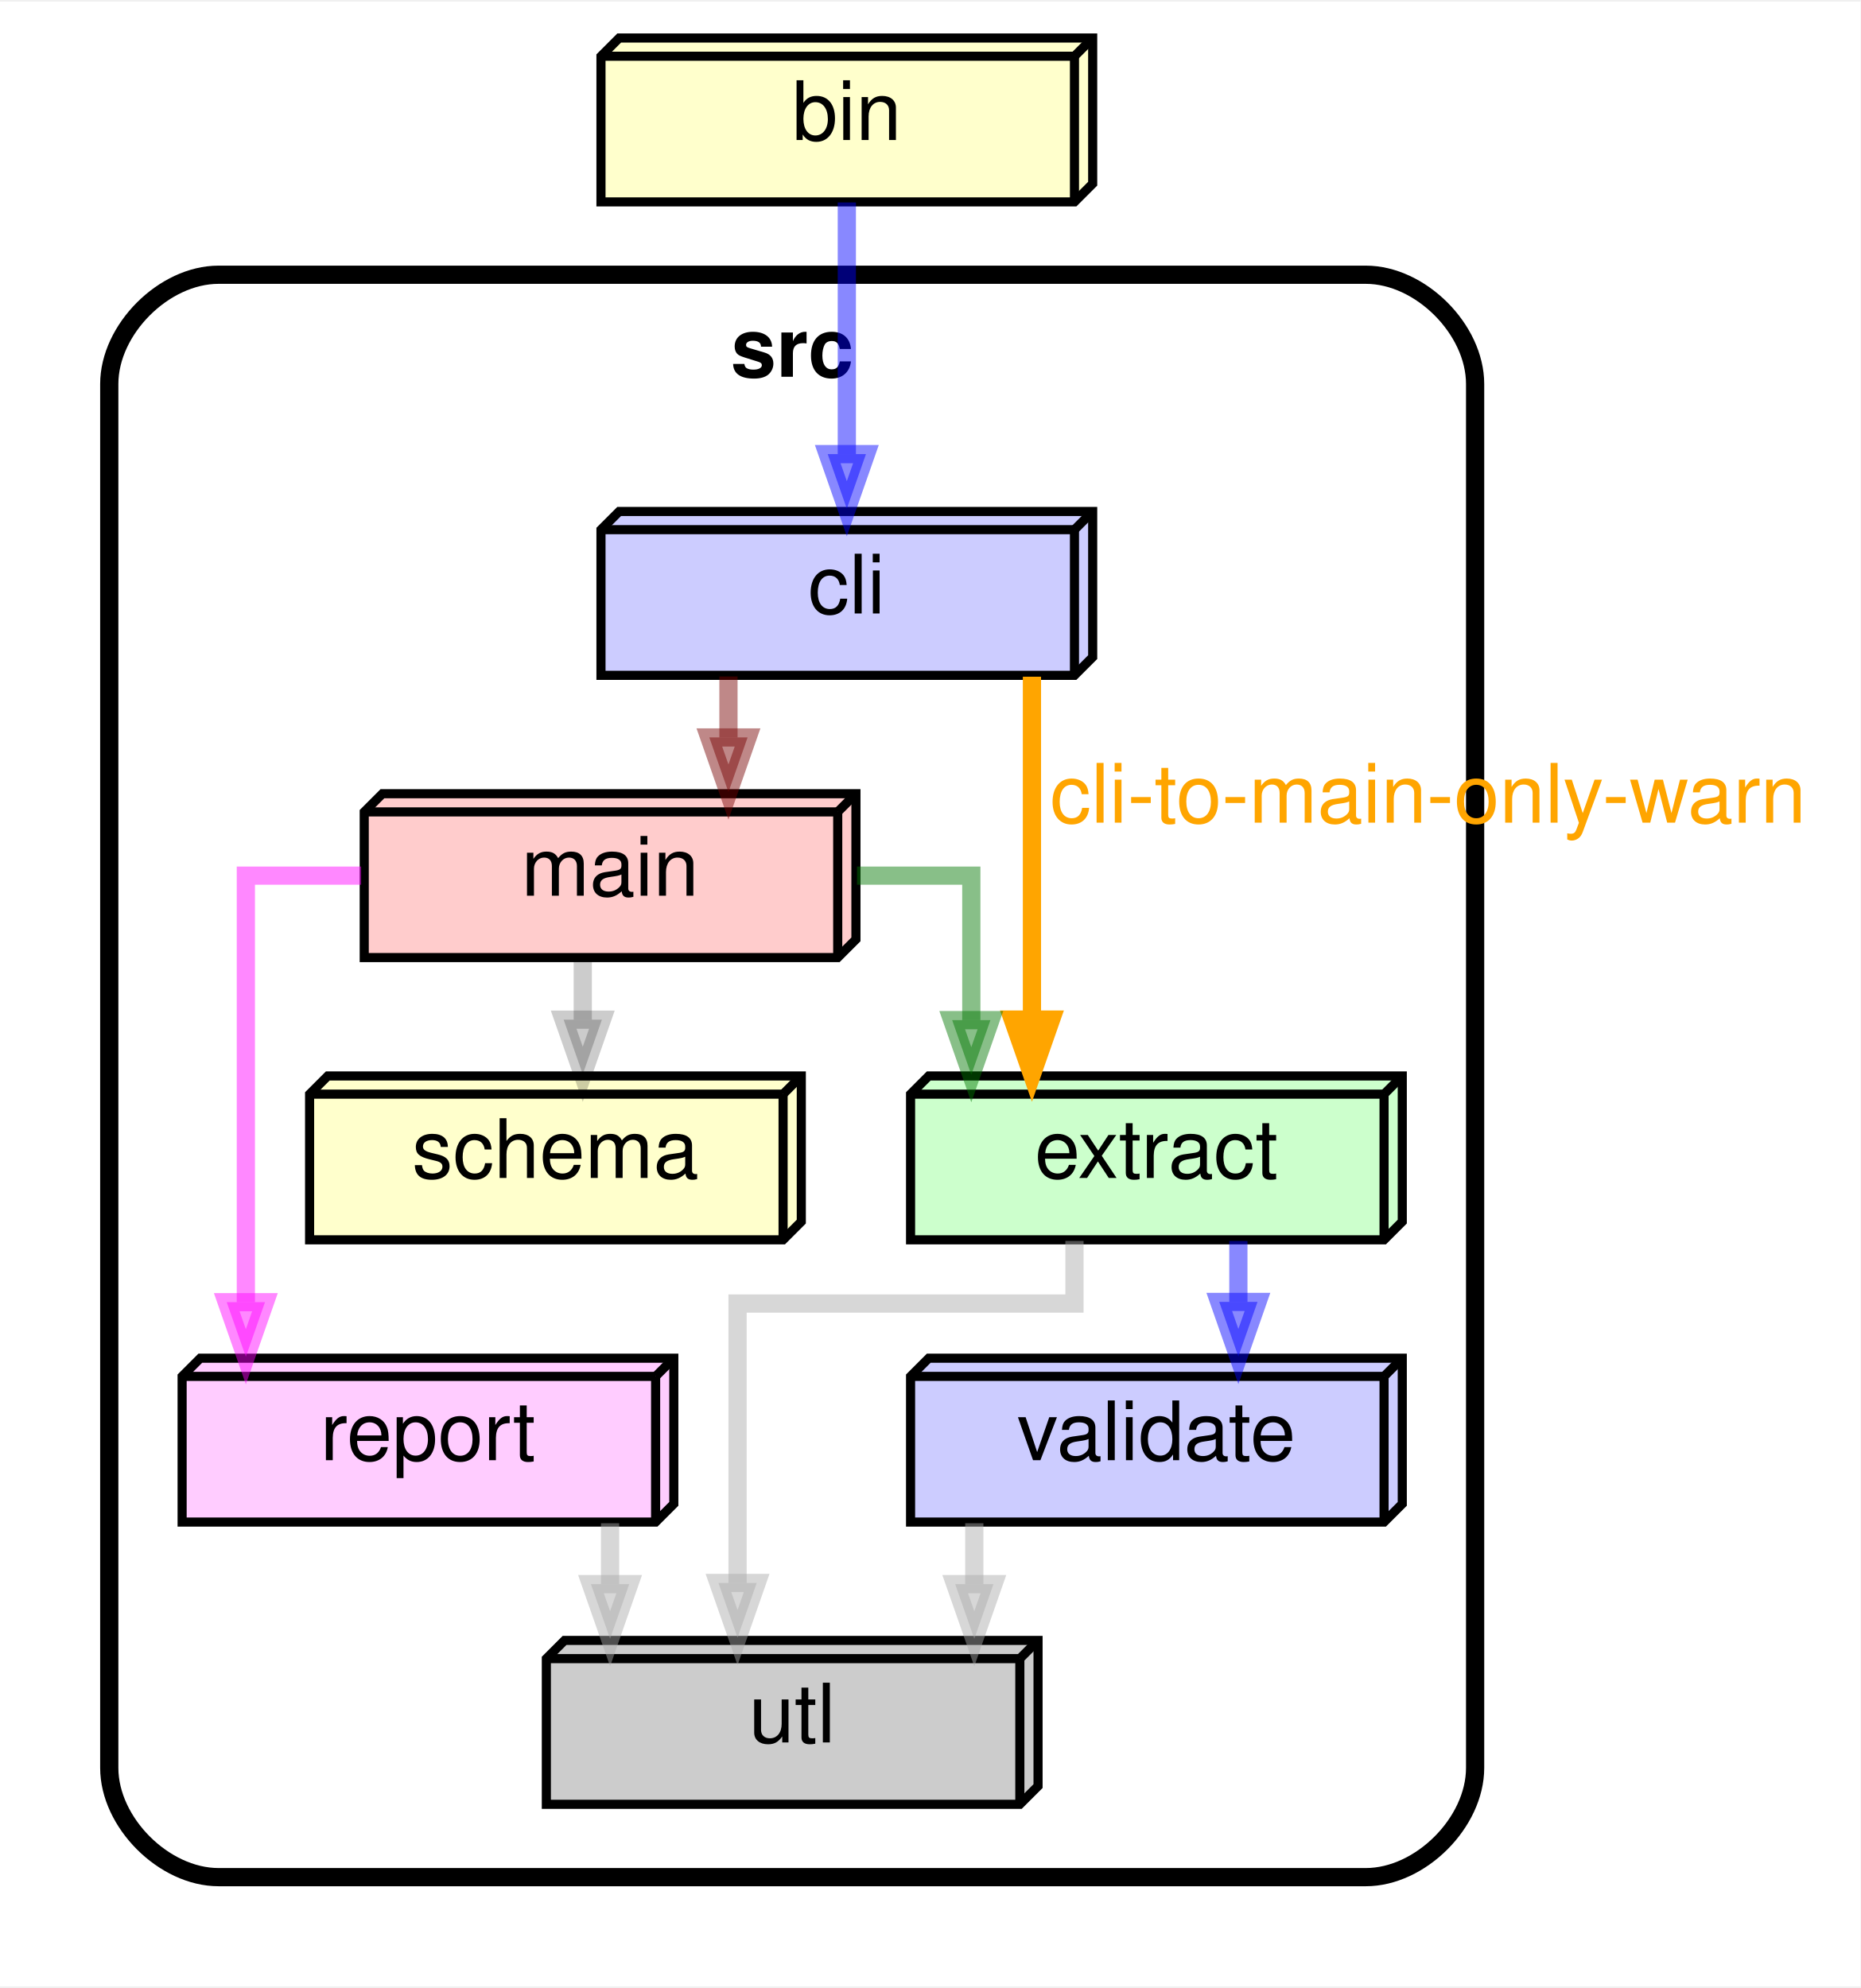
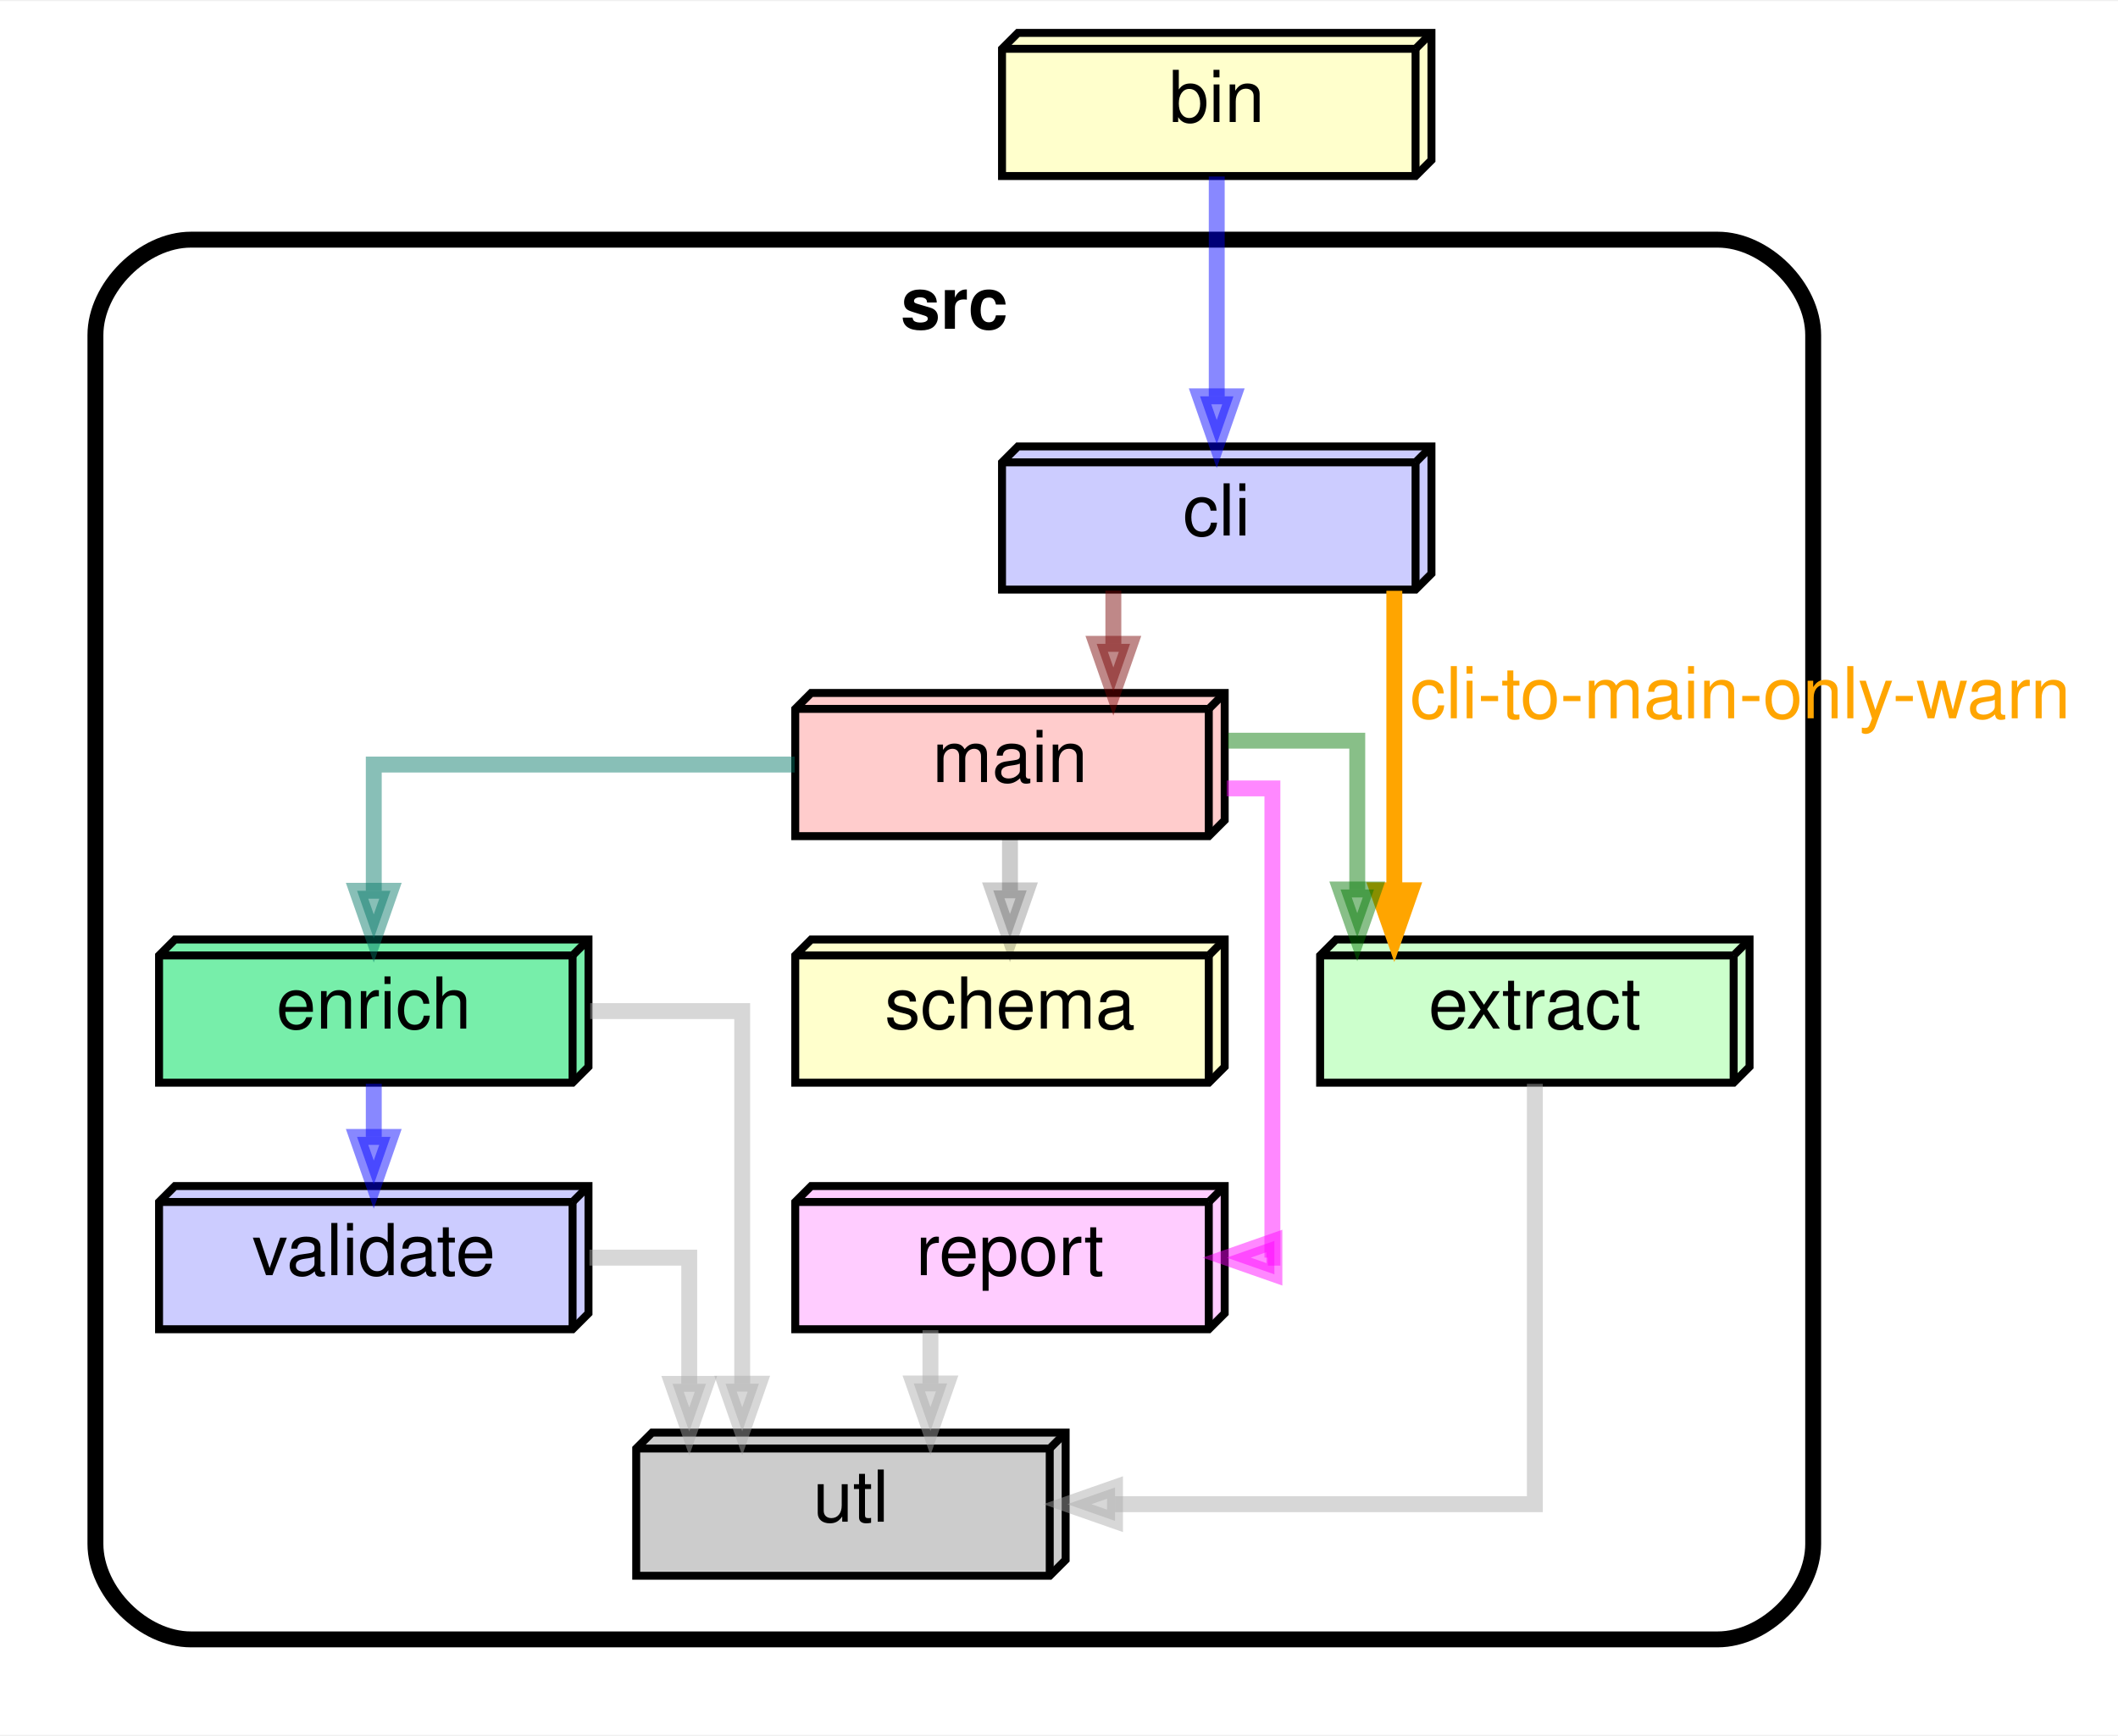
- <svg xmlns="http://www.w3.org/2000/svg" xmlns:xlink="http://www.w3.org/1999/xlink" width="204pt" height="218pt" viewBox="0.00 0.00 204.33 218.00">
+ <svg xmlns="http://www.w3.org/2000/svg" xmlns:xlink="http://www.w3.org/1999/xlink" width="266pt" height="218pt" viewBox="0.00 0.00 266.33 218.00">
  <g id="graph0" class="graph" transform="scale(1 1) rotate(0) translate(4 214)">
-     <polygon fill="white" stroke="transparent" points="-4,4 -4,-214 200.33,-214 200.33,4 -4,4" />
+     <polygon fill="white" stroke="transparent" points="-4,4 -4,-214 262.33,-214 262.33,4 -4,4" />
    <g id="clust1" class="cluster">
-       <path fill="#ffffff" stroke="black" stroke-width="2" d="M20,-8C20,-8 146,-8 146,-8 152,-8 158,-14 158,-20 158,-20 158,-172 158,-172 158,-178 152,-184 146,-184 146,-184 20,-184 20,-184 14,-184 8,-178 8,-172 8,-172 8,-20 8,-20 8,-14 14,-8 20,-8" />
-       <text text-anchor="middle" x="83" y="-172.8" font-family="Helvetica,sans-Serif" font-weight="bold" font-size="9.00">src</text>
+       <path fill="#ffffff" stroke="black" stroke-width="2" d="M20,-8C20,-8 212,-8 212,-8 218,-8 224,-14 224,-20 224,-20 224,-172 224,-172 224,-178 218,-184 212,-184 212,-184 20,-184 20,-184 14,-184 8,-178 8,-172 8,-172 8,-20 8,-20 8,-14 14,-8 20,-8" />
+       <text text-anchor="middle" x="116" y="-172.8" font-family="Helvetica,sans-Serif" font-weight="bold" font-size="9.00">src</text>
    </g>
    <g id="node1" class="node">
      <g id="a_node1">
        <a xlink:href="https://github.com/sverweij/dependency-cruiser/blob/develop/bin/" xlink:title="bin">
-           <polygon fill="#ffffcc" stroke="black" points="116,-210 64,-210 62,-208 62,-192 114,-192 116,-194 116,-210" />
-           <polyline fill="none" stroke="black" points="114,-208 62,-208 " />
-           <polyline fill="none" stroke="black" points="114,-208 114,-192 " />
-           <polyline fill="none" stroke="black" points="114,-208 116,-210 " />
-           <text text-anchor="middle" x="89" y="-198.8" font-family="Helvetica,sans-Serif" font-size="9.00">bin</text>
+           <polygon fill="#ffffcc" stroke="black" points="176,-210 124,-210 122,-208 122,-192 174,-192 176,-194 176,-210" />
+           <polyline fill="none" stroke="black" points="174,-208 122,-208 " />
+           <polyline fill="none" stroke="black" points="174,-208 174,-192 " />
+           <polyline fill="none" stroke="black" points="174,-208 176,-210 " />
+           <text text-anchor="middle" x="149" y="-198.8" font-family="Helvetica,sans-Serif" font-size="9.00">bin</text>
        </a>
      </g>
    </g>
    <g id="node2" class="node">
      <g id="a_node2">
        <a xlink:href="https://github.com/sverweij/dependency-cruiser/blob/develop/src/cli" xlink:title="cli">
-           <polygon fill="#ccccff" stroke="black" points="116,-158 64,-158 62,-156 62,-140 114,-140 116,-142 116,-158" />
-           <polyline fill="none" stroke="black" points="114,-156 62,-156 " />
-           <polyline fill="none" stroke="black" points="114,-156 114,-140 " />
-           <polyline fill="none" stroke="black" points="114,-156 116,-158 " />
-           <text text-anchor="middle" x="89" y="-146.8" font-family="Helvetica,sans-Serif" font-size="9.00">cli</text>
+           <polygon fill="#ccccff" stroke="black" points="176,-158 124,-158 122,-156 122,-140 174,-140 176,-142 176,-158" />
+           <polyline fill="none" stroke="black" points="174,-156 122,-156 " />
+           <polyline fill="none" stroke="black" points="174,-156 174,-140 " />
+           <polyline fill="none" stroke="black" points="174,-156 176,-158 " />
+           <text text-anchor="middle" x="149" y="-146.8" font-family="Helvetica,sans-Serif" font-size="9.00">cli</text>
        </a>
      </g>
    </g>
    <g id="edge1" class="edge">
-       <path fill="none" stroke="#0000ff" stroke-width="2" stroke-opacity="0.467" d="M89,-191.94C89,-191.94 89,-164.3 89,-164.3" />
-       <polygon fill="#0000ff" fill-opacity="0.467" stroke="#0000ff" stroke-width="2" stroke-opacity="0.467" points="91.1,-164.3 89,-158.3 86.9,-164.3 91.1,-164.3" />
+       <path fill="none" stroke="#0000ff" stroke-width="2" stroke-opacity="0.467" d="M149,-191.94C149,-191.94 149,-164.3 149,-164.3" />
+       <polygon fill="#0000ff" fill-opacity="0.467" stroke="#0000ff" stroke-width="2" stroke-opacity="0.467" points="151.1,-164.3 149,-158.3 146.9,-164.3 151.1,-164.3" />
    </g>
    <g id="node3" class="node">
      <g id="a_node3">
        <a xlink:href="https://github.com/sverweij/dependency-cruiser/blob/develop/src/main" xlink:title="main">
-           <polygon fill="#ffcccc" stroke="black" points="90,-127 38,-127 36,-125 36,-109 88,-109 90,-111 90,-127" />
-           <polyline fill="none" stroke="black" points="88,-125 36,-125 " />
-           <polyline fill="none" stroke="black" points="88,-125 88,-109 " />
-           <polyline fill="none" stroke="black" points="88,-125 90,-127 " />
-           <text text-anchor="middle" x="63" y="-115.8" font-family="Helvetica,sans-Serif" font-size="9.00">main</text>
+           <polygon fill="#ffcccc" stroke="black" points="150,-127 98,-127 96,-125 96,-109 148,-109 150,-111 150,-127" />
+           <polyline fill="none" stroke="black" points="148,-125 96,-125 " />
+           <polyline fill="none" stroke="black" points="148,-125 148,-109 " />
+           <polyline fill="none" stroke="black" points="148,-125 150,-127 " />
+           <text text-anchor="middle" x="123" y="-115.8" font-family="Helvetica,sans-Serif" font-size="9.00">main</text>
        </a>
      </g>
    </g>
    <g id="edge2" class="edge">
-       <path fill="none" stroke="#770000" stroke-width="2" stroke-opacity="0.467" d="M76,-139.87C76,-139.87 76,-133.18 76,-133.18" />
-       <polygon fill="#770000" fill-opacity="0.467" stroke="#770000" stroke-width="2" stroke-opacity="0.467" points="78.1,-133.18 76,-127.18 73.9,-133.18 78.1,-133.18" />
+       <path fill="none" stroke="#770000" stroke-width="2" stroke-opacity="0.467" d="M136,-139.87C136,-139.87 136,-133.18 136,-133.18" />
+       <polygon fill="#770000" fill-opacity="0.467" stroke="#770000" stroke-width="2" stroke-opacity="0.467" points="138.1,-133.18 136,-127.18 133.9,-133.18 138.1,-133.18" />
    </g>
    <g id="node4" class="node">
      <g id="a_node4">
        <a xlink:href="https://github.com/sverweij/dependency-cruiser/blob/develop/src/extract" xlink:title="extract">
-           <polygon fill="#ccffcc" stroke="black" points="150,-96 98,-96 96,-94 96,-78 148,-78 150,-80 150,-96" />
-           <polyline fill="none" stroke="black" points="148,-94 96,-94 " />
-           <polyline fill="none" stroke="black" points="148,-94 148,-78 " />
-           <polyline fill="none" stroke="black" points="148,-94 150,-96 " />
-           <text text-anchor="middle" x="123" y="-84.8" font-family="Helvetica,sans-Serif" font-size="9.00">extract</text>
+           <polygon fill="#ccffcc" stroke="black" points="216,-96 164,-96 162,-94 162,-78 214,-78 216,-80 216,-96" />
+           <polyline fill="none" stroke="black" points="214,-94 162,-94 " />
+           <polyline fill="none" stroke="black" points="214,-94 214,-78 " />
+           <polyline fill="none" stroke="black" points="214,-94 216,-96 " />
+           <text text-anchor="middle" x="189" y="-84.8" font-family="Helvetica,sans-Serif" font-size="9.00">extract</text>
        </a>
      </g>
    </g>
    <g id="edge3" class="edge">
      <g id="a_edge3">
        <a xlink:title="cli-to-main-only-warn">
-           <path fill="none" stroke="orange" stroke-width="2" d="M109.33,-139.85C109.33,-139.85 109.33,-102.19 109.33,-102.19" />
-           <polygon fill="orange" stroke="orange" stroke-width="2" points="111.43,-102.19 109.33,-96.19 107.23,-102.19 111.43,-102.19" />
+           <path fill="none" stroke="orange" stroke-width="2" d="M171.33,-139.85C171.33,-139.85 171.33,-102.19 171.33,-102.19" />
+           <polygon fill="orange" stroke="orange" stroke-width="2" points="173.43,-102.19 171.33,-96.19 169.23,-102.19 173.43,-102.19" />
        </a>
      </g>
-       <text text-anchor="middle" x="152.83" y="-123.82" font-family="Helvetica,sans-Serif" font-size="9.00" fill="orange">cli-to-main-only-warn</text>
+       <text text-anchor="middle" x="214.83" y="-123.82" font-family="Helvetica,sans-Serif" font-size="9.00" fill="orange">cli-to-main-only-warn</text>
    </g>
-     <g id="edge6" class="edge">
-       <path fill="none" stroke="#007700" stroke-width="2" stroke-opacity="0.467" d="M90.12,-118C97.09,-118 102.67,-118 102.67,-118 102.67,-118 102.67,-102.13 102.67,-102.13" />
-       <polygon fill="#007700" fill-opacity="0.467" stroke="#007700" stroke-width="2" stroke-opacity="0.467" points="104.77,-102.13 102.67,-96.13 100.57,-102.13 104.77,-102.13" />
+     <g id="edge8" class="edge">
+       <path fill="none" stroke="#007700" stroke-width="2" stroke-opacity="0.467" d="M150.41,-121C159.18,-121 166.67,-121 166.67,-121 166.67,-121 166.67,-102.29 166.67,-102.29" />
+       <polygon fill="#007700" fill-opacity="0.467" stroke="#007700" stroke-width="2" stroke-opacity="0.467" points="168.77,-102.29 166.67,-96.29 164.57,-102.29 168.77,-102.29" />
    </g>
-     <g id="node7" class="node">
-       <g id="a_node7">
-         <a xlink:href="https://github.com/sverweij/dependency-cruiser/blob/develop/src/report" xlink:title="report">
-           <polygon fill="#ffccff" stroke="black" points="70,-65 18,-65 16,-63 16,-47 68,-47 70,-49 70,-65" />
-           <polyline fill="none" stroke="black" points="68,-63 16,-63 " />
-           <polyline fill="none" stroke="black" points="68,-63 68,-47 " />
-           <polyline fill="none" stroke="black" points="68,-63 70,-65 " />
-           <text text-anchor="middle" x="43" y="-53.8" font-family="Helvetica,sans-Serif" font-size="9.00">report</text>
+     <g id="node5" class="node">
+       <g id="a_node5">
+         <a xlink:href="https://github.com/sverweij/dependency-cruiser/blob/develop/src/enrich" xlink:title="enrich">
+           <polygon fill="#77eeaa" stroke="black" points="70,-96 18,-96 16,-94 16,-78 68,-78 70,-80 70,-96" />
+           <polyline fill="none" stroke="black" points="68,-94 16,-94 " />
+           <polyline fill="none" stroke="black" points="68,-94 68,-78 " />
+           <polyline fill="none" stroke="black" points="68,-94 70,-96 " />
+           <text text-anchor="middle" x="43" y="-84.8" font-family="Helvetica,sans-Serif" font-size="9.00">enrich</text>
        </a>
      </g>
    </g>
    <g id="edge7" class="edge">
-       <path fill="none" stroke="#ff00ff" stroke-width="2" stroke-opacity="0.467" d="M35.66,-118C28.62,-118 23,-118 23,-118 23,-118 23,-71.15 23,-71.15" />
-       <polygon fill="#ff00ff" fill-opacity="0.467" stroke="#ff00ff" stroke-width="2" stroke-opacity="0.467" points="25.1,-71.15 23,-65.15 20.9,-71.15 25.1,-71.15" />
+       <path fill="none" stroke="#007766" stroke-width="2" stroke-opacity="0.467" d="M95.92,-118C72.71,-118 43,-118 43,-118 43,-118 43,-102.13 43,-102.13" />
+       <polygon fill="#007766" fill-opacity="0.467" stroke="#007766" stroke-width="2" stroke-opacity="0.467" points="45.1,-102.13 43,-96.13 40.9,-102.13 45.1,-102.13" />
    </g>
    <g id="node8" class="node">
      <g id="a_node8">
-         <a xlink:href="https://github.com/sverweij/dependency-cruiser/blob/develop/src/schema" xlink:title="schema">
-           <polygon fill="#ffffcc" stroke="black" points="84,-96 32,-96 30,-94 30,-78 82,-78 84,-80 84,-96" />
-           <polyline fill="none" stroke="black" points="82,-94 30,-94 " />
-           <polyline fill="none" stroke="black" points="82,-94 82,-78 " />
-           <polyline fill="none" stroke="black" points="82,-94 84,-96 " />
-           <text text-anchor="middle" x="57" y="-84.8" font-family="Helvetica,sans-Serif" font-size="9.00">schema</text>
+         <a xlink:href="https://github.com/sverweij/dependency-cruiser/blob/develop/src/report" xlink:title="report">
+           <polygon fill="#ffccff" stroke="black" points="150,-65 98,-65 96,-63 96,-47 148,-47 150,-49 150,-65" />
+           <polyline fill="none" stroke="black" points="148,-63 96,-63 " />
+           <polyline fill="none" stroke="black" points="148,-63 148,-47 " />
+           <polyline fill="none" stroke="black" points="148,-63 150,-65 " />
+           <text text-anchor="middle" x="123" y="-53.8" font-family="Helvetica,sans-Serif" font-size="9.00">report</text>
        </a>
      </g>
    </g>
-     <g id="edge8" class="edge">
-       <path fill="none" stroke="#000000" stroke-width="2" stroke-opacity="0.2" d="M60,-108.87C60,-108.87 60,-102.18 60,-102.18" />
-       <polygon fill="#000000" fill-opacity="0.2" stroke="#000000" stroke-width="2" stroke-opacity="0.2" points="62.1,-102.18 60,-96.18 57.9,-102.18 62.1,-102.18" />
+     <g id="edge9" class="edge">
+       <path fill="none" stroke="#ff00ff" stroke-width="2" stroke-opacity="0.467" d="M150.25,-115C153.67,-115 156,-115 156,-115 156,-115 156,-56 156,-56 156,-56 155.43,-56 155.43,-56" />
+       <polygon fill="#ff00ff" fill-opacity="0.467" stroke="#ff00ff" stroke-width="2" stroke-opacity="0.467" points="156.25,-53.9 150.25,-56 156.25,-58.1 156.25,-53.9" />
    </g>
-     <g id="node5" class="node">
-       <g id="a_node5">
-         <a xlink:href="https://github.com/sverweij/dependency-cruiser/blob/develop/src/validate" xlink:title="validate">
-           <polygon fill="#ccccff" stroke="black" points="150,-65 98,-65 96,-63 96,-47 148,-47 150,-49 150,-65" />
-           <polyline fill="none" stroke="black" points="148,-63 96,-63 " />
-           <polyline fill="none" stroke="black" points="148,-63 148,-47 " />
-           <polyline fill="none" stroke="black" points="148,-63 150,-65 " />
-           <text text-anchor="middle" x="123" y="-53.8" font-family="Helvetica,sans-Serif" font-size="9.00">validate</text>
+     <g id="node9" class="node">
+       <g id="a_node9">
+         <a xlink:href="https://github.com/sverweij/dependency-cruiser/blob/develop/src/schema" xlink:title="schema">
+           <polygon fill="#ffffcc" stroke="black" points="150,-96 98,-96 96,-94 96,-78 148,-78 150,-80 150,-96" />
+           <polyline fill="none" stroke="black" points="148,-94 96,-94 " />
+           <polyline fill="none" stroke="black" points="148,-94 148,-78 " />
+           <polyline fill="none" stroke="black" points="148,-94 150,-96 " />
+           <text text-anchor="middle" x="123" y="-84.8" font-family="Helvetica,sans-Serif" font-size="9.00">schema</text>
        </a>
      </g>
    </g>
-     <g id="edge4" class="edge">
-       <path fill="none" stroke="#0000ff" stroke-width="2" stroke-opacity="0.467" d="M132,-77.87C132,-77.87 132,-71.18 132,-71.18" />
-       <polygon fill="#0000ff" fill-opacity="0.467" stroke="#0000ff" stroke-width="2" stroke-opacity="0.467" points="134.1,-71.18 132,-65.18 129.9,-71.18 134.1,-71.18" />
+     <g id="edge10" class="edge">
+       <path fill="none" stroke="#000000" stroke-width="2" stroke-opacity="0.2" d="M123,-108.87C123,-108.87 123,-102.18 123,-102.18" />
+       <polygon fill="#000000" fill-opacity="0.2" stroke="#000000" stroke-width="2" stroke-opacity="0.2" points="125.1,-102.18 123,-96.18 120.9,-102.18 125.1,-102.18" />
    </g>
    <g id="node6" class="node">
      <g id="a_node6">
        <a xlink:href="https://github.com/sverweij/dependency-cruiser/blob/develop/src/utl" xlink:title="utl">
-           <polygon fill="#cccccc" stroke="black" points="110,-34 58,-34 56,-32 56,-16 108,-16 110,-18 110,-34" />
-           <polyline fill="none" stroke="black" points="108,-32 56,-32 " />
-           <polyline fill="none" stroke="black" points="108,-32 108,-16 " />
-           <polyline fill="none" stroke="black" points="108,-32 110,-34 " />
-           <text text-anchor="middle" x="83" y="-22.8" font-family="Helvetica,sans-Serif" font-size="9.00">utl</text>
+           <polygon fill="#cccccc" stroke="black" points="130,-34 78,-34 76,-32 76,-16 128,-16 130,-18 130,-34" />
+           <polyline fill="none" stroke="black" points="128,-32 76,-32 " />
+           <polyline fill="none" stroke="black" points="128,-32 128,-16 " />
+           <polyline fill="none" stroke="black" points="128,-32 130,-34 " />
+           <text text-anchor="middle" x="103" y="-22.8" font-family="Helvetica,sans-Serif" font-size="9.00">utl</text>
+         </a>
+       </g>
+     </g>
+     <g id="edge6" class="edge">
+       <path fill="none" stroke="#aaaaaa" stroke-width="2" stroke-opacity="0.467" d="M189,-77.85C189,-60.61 189,-25 189,-25 189,-25 136.21,-25 136.21,-25" />
+       <polygon fill="#aaaaaa" fill-opacity="0.467" stroke="#aaaaaa" stroke-width="2" stroke-opacity="0.467" points="136.21,-22.9 130.21,-25 136.21,-27.1 136.21,-22.9" />
+     </g>
+     <g id="edge4" class="edge">
+       <path fill="none" stroke="#aaaaaa" stroke-width="2" stroke-opacity="0.467" d="M70.22,-87C80.31,-87 89.33,-87 89.33,-87 89.33,-87 89.33,-40.15 89.33,-40.15" />
+       <polygon fill="#aaaaaa" fill-opacity="0.467" stroke="#aaaaaa" stroke-width="2" stroke-opacity="0.467" points="91.43,-40.15 89.33,-34.15 87.23,-40.15 91.43,-40.15" />
+     </g>
+     <g id="node7" class="node">
+       <g id="a_node7">
+         <a xlink:href="https://github.com/sverweij/dependency-cruiser/blob/develop/src/validate" xlink:title="validate">
+           <polygon fill="#ccccff" stroke="black" points="70,-65 18,-65 16,-63 16,-47 68,-47 70,-49 70,-65" />
+           <polyline fill="none" stroke="black" points="68,-63 16,-63 " />
+           <polyline fill="none" stroke="black" points="68,-63 68,-47 " />
+           <polyline fill="none" stroke="black" points="68,-63 70,-65 " />
+           <text text-anchor="middle" x="43" y="-53.8" font-family="Helvetica,sans-Serif" font-size="9.00">validate</text>
        </a>
      </g>
    </g>
    <g id="edge5" class="edge">
-       <path fill="none" stroke="#aaaaaa" stroke-width="2" stroke-opacity="0.467" d="M114,-77.88C114,-74.29 114,-71 114,-71 114,-71 77,-71 77,-71 77,-71 77,-40.31 77,-40.31" />
-       <polygon fill="#aaaaaa" fill-opacity="0.467" stroke="#aaaaaa" stroke-width="2" stroke-opacity="0.467" points="79.1,-40.31 77,-34.31 74.9,-40.31 79.1,-40.31" />
+       <path fill="none" stroke="#0000ff" stroke-width="2" stroke-opacity="0.467" d="M43,-77.87C43,-77.87 43,-71.18 43,-71.18" />
+       <polygon fill="#0000ff" fill-opacity="0.467" stroke="#0000ff" stroke-width="2" stroke-opacity="0.467" points="45.1,-71.18 43,-65.18 40.9,-71.18 45.1,-71.18" />
    </g>
-     <g id="edge10" class="edge">
-       <path fill="none" stroke="#aaaaaa" stroke-width="2" stroke-opacity="0.467" d="M103,-46.87C103,-46.87 103,-40.18 103,-40.18" />
-       <polygon fill="#aaaaaa" fill-opacity="0.467" stroke="#aaaaaa" stroke-width="2" stroke-opacity="0.467" points="105.1,-40.18 103,-34.18 100.9,-40.18 105.1,-40.18" />
+     <g id="edge12" class="edge">
+       <path fill="none" stroke="#aaaaaa" stroke-width="2" stroke-opacity="0.467" d="M70.12,-56C77.09,-56 82.67,-56 82.67,-56 82.67,-56 82.67,-40.13 82.67,-40.13" />
+       <polygon fill="#aaaaaa" fill-opacity="0.467" stroke="#aaaaaa" stroke-width="2" stroke-opacity="0.467" points="84.77,-40.13 82.67,-34.13 80.57,-40.13 84.77,-40.13" />
    </g>
-     <g id="edge9" class="edge">
-       <path fill="none" stroke="#aaaaaa" stroke-width="2" stroke-opacity="0.467" d="M63,-46.87C63,-46.87 63,-40.18 63,-40.18" />
-       <polygon fill="#aaaaaa" fill-opacity="0.467" stroke="#aaaaaa" stroke-width="2" stroke-opacity="0.467" points="65.1,-40.18 63,-34.18 60.9,-40.18 65.1,-40.18" />
+     <g id="edge11" class="edge">
+       <path fill="none" stroke="#aaaaaa" stroke-width="2" stroke-opacity="0.467" d="M113,-46.87C113,-46.87 113,-40.18 113,-40.18" />
+       <polygon fill="#aaaaaa" fill-opacity="0.467" stroke="#aaaaaa" stroke-width="2" stroke-opacity="0.467" points="115.1,-40.18 113,-34.18 110.9,-40.18 115.1,-40.18" />
    </g>
  </g>
</svg>
